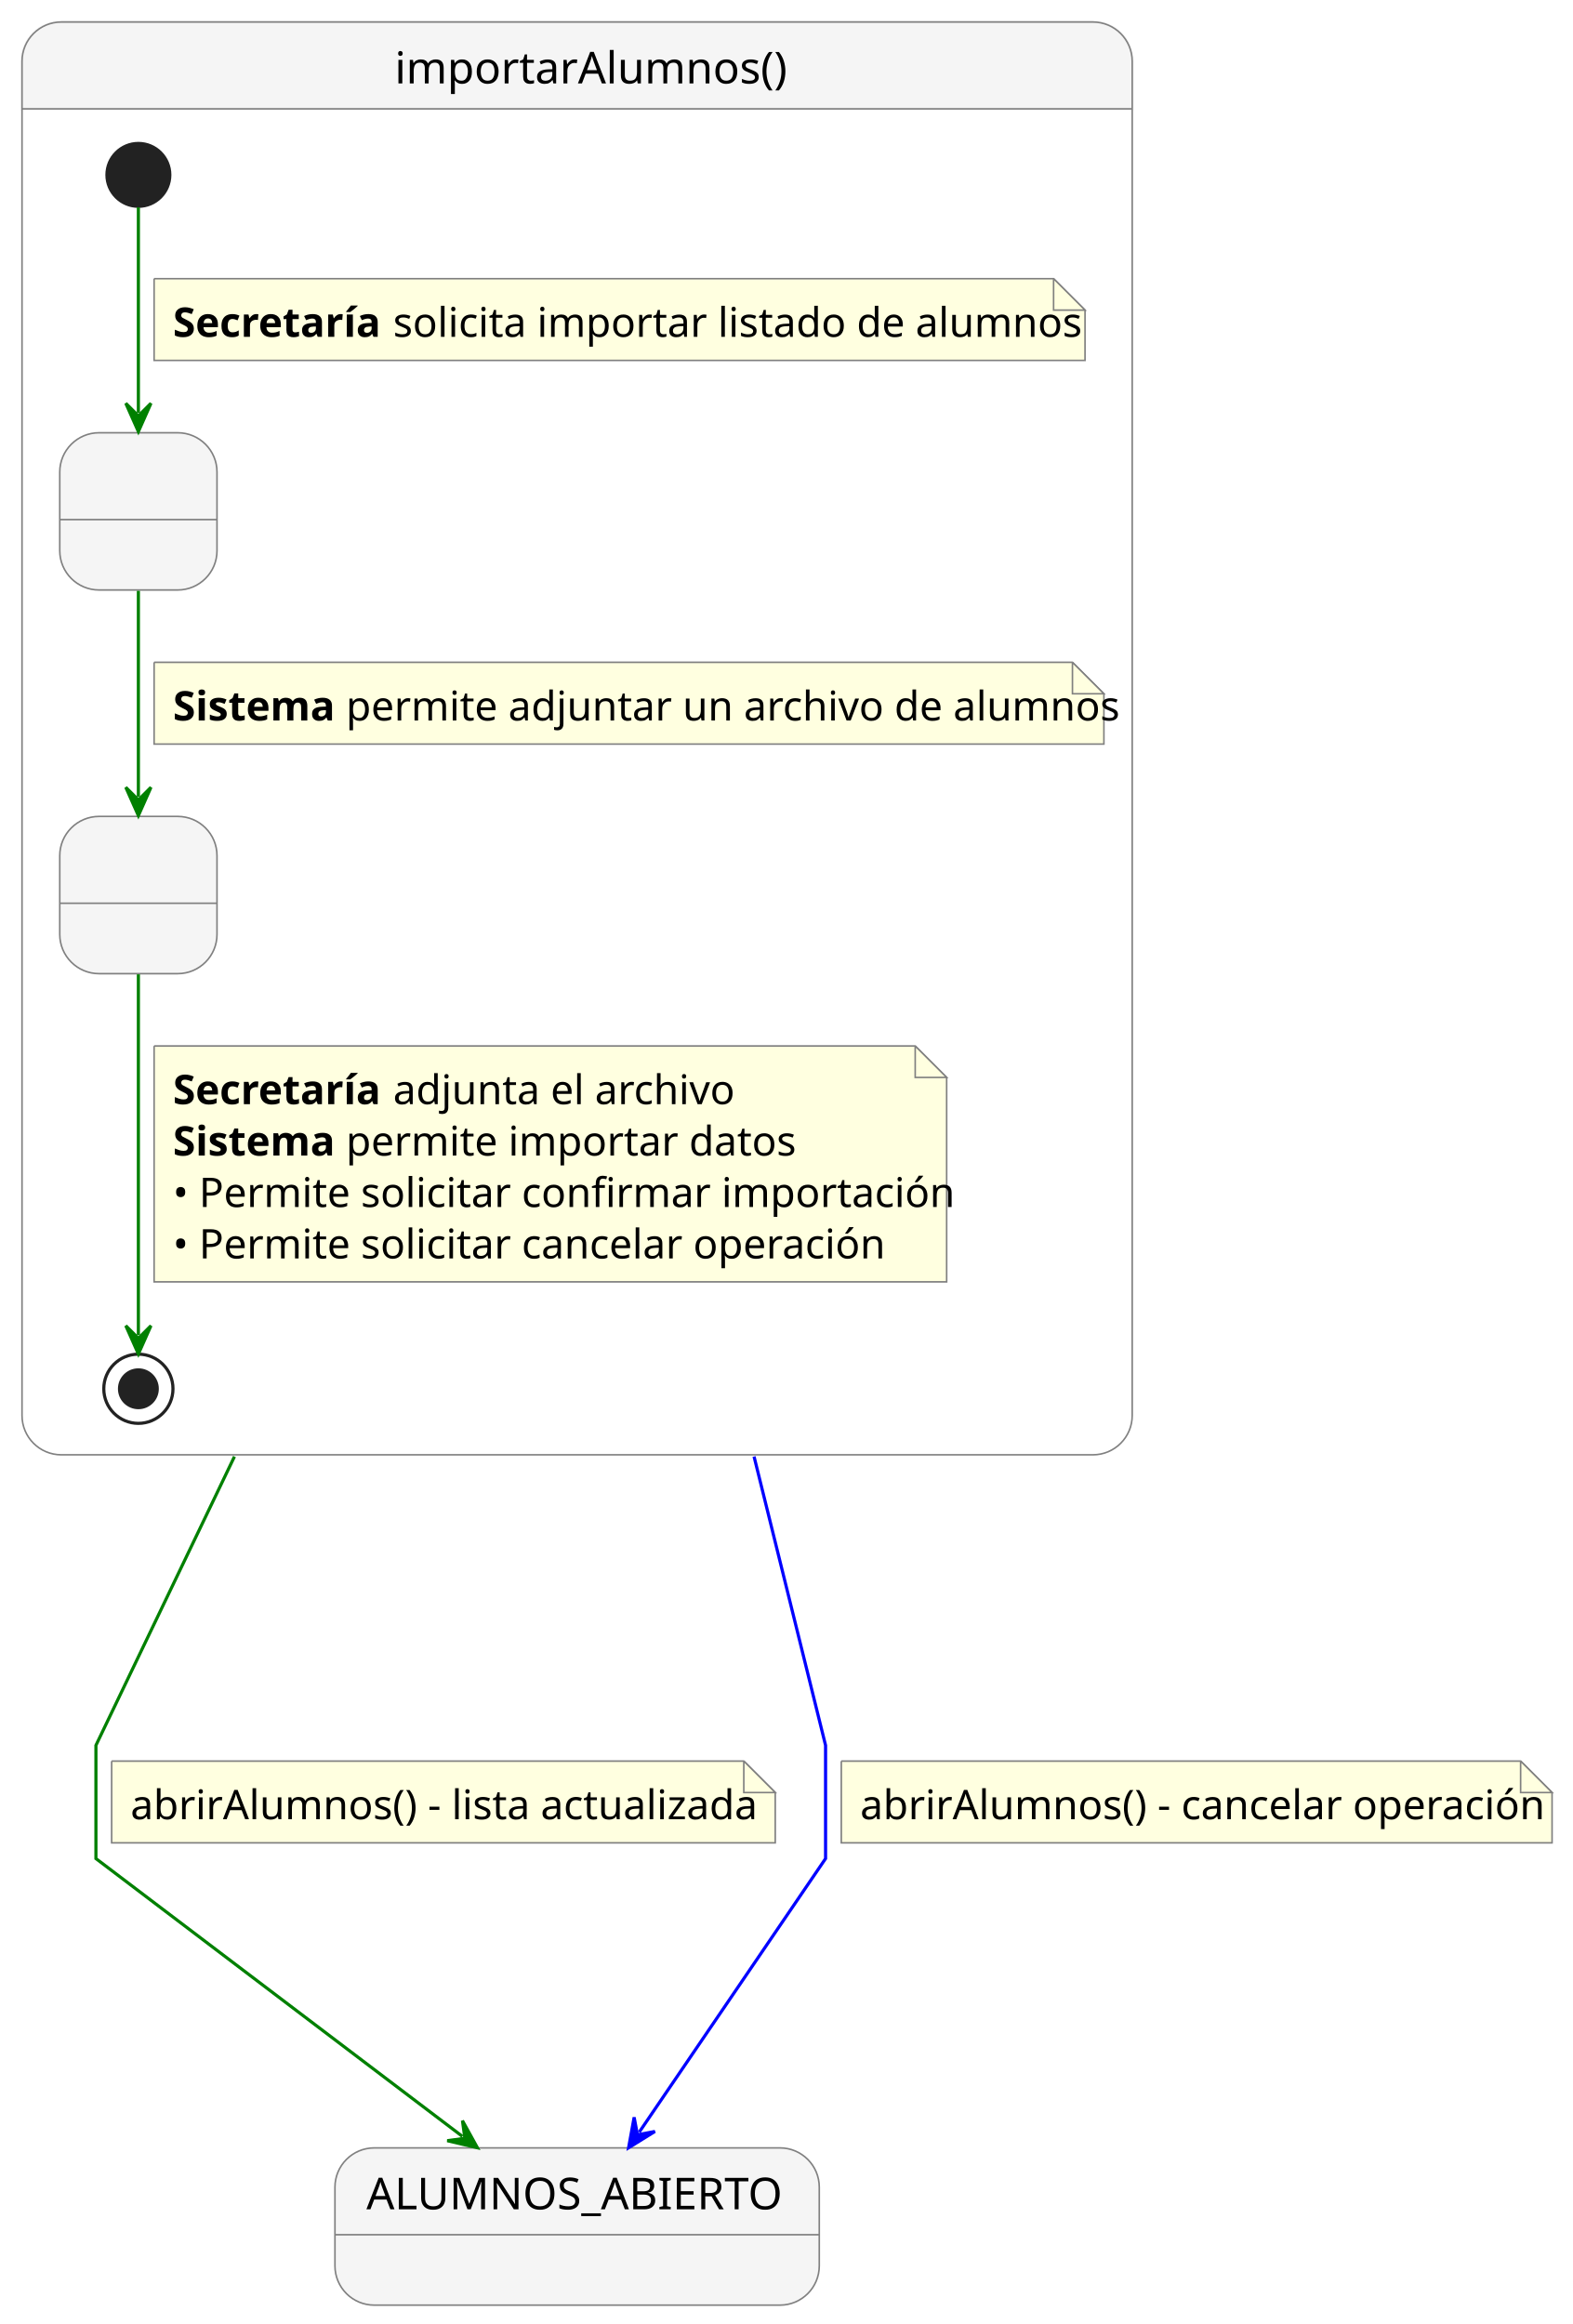
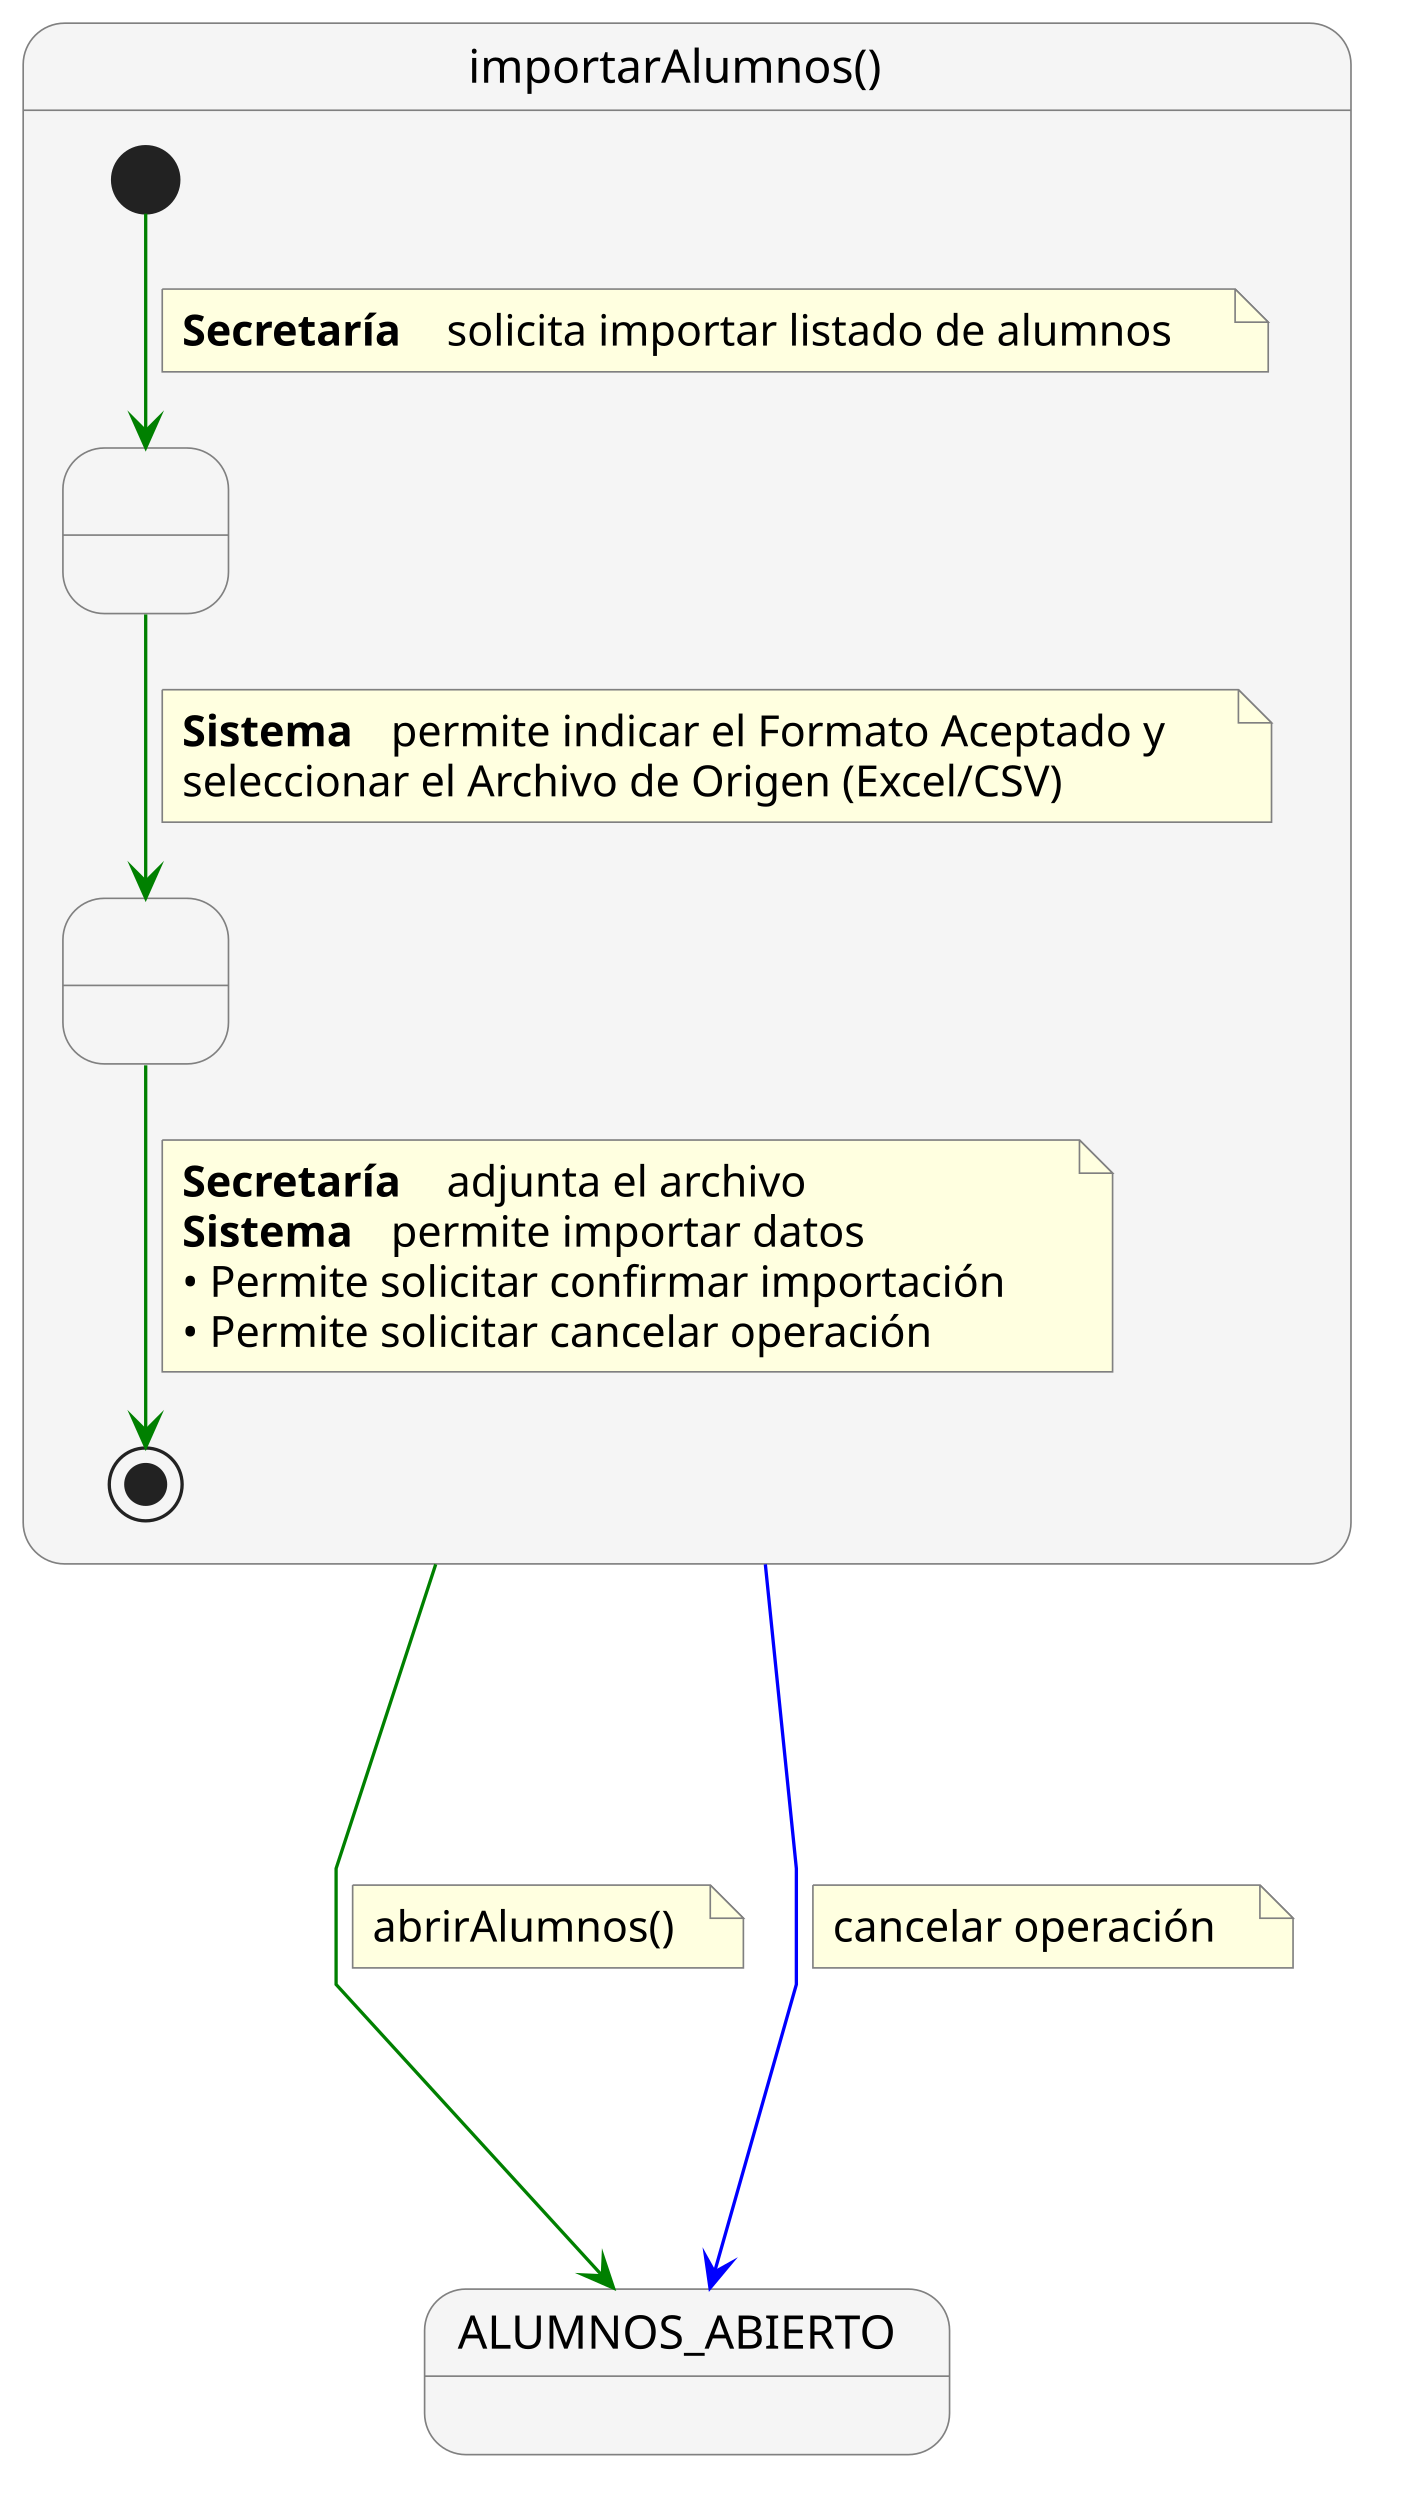
- <svg xmlns="http://www.w3.org/2000/svg" contentStyleType="text/css" height="739px" preserveAspectRatio="none" style="width:500px;height:739px;background:#FFFFFF;" version="1.1" viewBox="0 0 500 739" width="500px" zoomAndPan="magnify">
+ <svg xmlns="http://www.w3.org/2000/svg" version="1.1" data-diagram-type="STATE" style="width:423px;height:755px;background:#FFFFFF;" width="423px" height="755px" viewBox="0 0 423 755" zoomAndPan="magnify" preserveAspectRatio="none" contentStyleType="text/css">
  <defs />
-   <g>
-     <path d="M19.5,7 L347.5,7 A12.5,12.5 0 0 1 360,19.5 L360,34.609 L7,34.609 L7,19.5 A12.5,12.5 0 0 1 19.5,7 " fill="#F5F5F5" style="stroke:#F5F5F5;stroke-width:1.0;" />
-     <rect fill="none" height="455.609" rx="12.5" ry="12.5" style="stroke:#808080;stroke-width:0.5;" width="353" x="7" y="7" />
-     <line style="stroke:#808080;stroke-width:0.5;" x1="7" x2="360" y1="34.609" y2="34.609" />
-     <text fill="#000000" font-family="sans-serif" font-size="14" lengthAdjust="spacing" textLength="116" x="125.5" y="26.533">importarAlumnos()</text>
-     <g id="importarAlumnos.Paso1">
-       <rect fill="#F5F5F5" height="50" rx="12.5" ry="12.5" style="stroke:#808080;stroke-width:0.5;" width="50" x="19" y="137.609" />
-       <line style="stroke:#808080;stroke-width:0.5;" x1="19" x2="69" y1="165.219" y2="165.219" />
-       <text fill="#000000" font-family="sans-serif" font-size="14" lengthAdjust="spacing" textLength="4" x="42" y="157.143"> </text>
+   <g font-family="sans-serif" lengthAdjust="spacing">
+     <g class="entity" data-qualified-name="importarAlumnos" id="ent0001" data-source-line="9">
+       <path d="M19.5,7 L395.5,7 A12.5,12.5 0 0 1 408,19.5 L408,33.297 L7,33.297 L7,19.5 A12.5,12.5 0 0 1 19.5,7" fill="#F5F5F5" />
+       <path d="M7,33.297 L408,33.297 L408,459.797 A12.5,12.5 0 0 1 395.5,472.297 L19.5,472.297 A12.5,12.5 0 0 1 7,459.797 L7,33.297" fill="#F5F5F5" />
+       <rect x="7" y="7" width="401" height="465.297" fill="none" style="stroke:#808080;stroke-width:0.5;" rx="12.5" ry="12.5" />
+       <line x1="7" y1="33.297" x2="408" y2="33.297" style="stroke:#808080;stroke-width:0.5;" />
+       <text x="141.403" y="24.995" fill="#000" font-size="14" textLength="132.193">importarAlumnos()</text>
+       <g class="entity" data-qualified-name="importarAlumnos.Paso1" id="ent0002" data-source-line="11">
+         <rect x="19" y="135.297" width="50" height="50" fill="#F5F5F5" style="stroke:#808080;stroke-width:0.5;" rx="12.5" ry="12.5" />
+         <line x1="19" y1="161.594" x2="69" y2="161.594" style="stroke:#808080;stroke-width:0.5;" />
+         <text x="41.775" y="153.292" fill="#000" font-size="14"> </text>
+       </g>
+       <g class="entity" data-qualified-name="importarAlumnos.Paso2" id="ent0003" data-source-line="12">
+         <rect x="19" y="271.297" width="50" height="50" fill="#F5F5F5" style="stroke:#808080;stroke-width:0.5;" rx="12.5" ry="12.5" />
+         <line x1="19" y1="297.594" x2="69" y2="297.594" style="stroke:#808080;stroke-width:0.5;" />
+         <text x="41.775" y="289.292" fill="#000" font-size="14"> </text>
+       </g>
+       <g class="start_entity" data-qualified-name="importarAlumnos..start.importarAlumnos" id="ent0005" data-source-line="14">
+         <ellipse cx="44" cy="54.297" rx="10" ry="10" fill="#222" style="stroke:#222;stroke-width:1;" />
+       </g>
+       <g class="end_entity" data-qualified-name="importarAlumnos..end.importarAlumnos" id="ent0008" data-source-line="25">
+         <ellipse cx="44" cy="448.297" rx="11" ry="11" fill="none" style="stroke:#222;stroke-width:1;" />
+         <ellipse cx="44" cy="448.297" rx="6" ry="6" fill="#222" style="stroke:#222;stroke-width:1;" />
+       </g>
+       <g class="link" data-entity-1="ent0005" data-entity-2="ent0002" id="lnk6" data-source-line="14" data-link-type="dependency">
+         <path d="M44,64.527 C44,80.237 44,107.657 44,130.167" style="stroke:#008000;stroke-width:1;" fill="none" id="*start*importarAlumnos-to-Paso1" />
+         <polygon points="44,135.167,48,126.167,44,130.167,40,126.167,44,135.167" fill="#008000" style="stroke:#008000;stroke-width:1;stroke-linejoin:miter;stroke-miterlimit:10;" />
+         <path d="M49,87.297 L49,112.297 L383,112.297 L383,97.297 L373,87.297 L49,87.297" style="stroke:#808080;stroke-width:0.5;" fill="#FFFFE0" />
+         <path d="M373,87.297 L373,97.297 L383,97.297 L373,87.297" style="stroke:#808080;stroke-width:0.5;" fill="#FFFFE0" />
+         <text x="55" y="104.364" fill="#000" font-size="13" textLength="75.74" font-weight="700">Secretaría</text>
+         <text x="134.873" y="104.364" fill="#000" font-size="13" textLength="233.499">solicita importar listado de alumnos</text>
+       </g>
+       <g class="link" data-entity-1="ent0002" data-entity-2="ent0003" id="lnk7" data-source-line="19" data-link-type="dependency">
+         <path d="M44,185.567 C44,209.847 44,241.987 44,266.207" style="stroke:#008000;stroke-width:1;" fill="none" id="Paso1-to-Paso2" />
+         <polygon points="44,271.207,48,262.207,44,266.207,40,262.207,44,271.207" fill="#008000" style="stroke:#008000;stroke-width:1;stroke-linejoin:miter;stroke-miterlimit:10;" />
+         <path d="M49,208.297 L49,248.297 L384,248.297 L384,218.297 L374,208.297 L49,208.297" style="stroke:#808080;stroke-width:0.5;" fill="#FFFFE0" />
+         <path d="M374,208.297 L374,218.297 L384,218.297 L374,208.297" style="stroke:#808080;stroke-width:0.5;" fill="#FFFFE0" />
+         <text x="55" y="225.364" fill="#000" font-size="13" textLength="58.906" font-weight="700">Sistema</text>
+         <text x="118.039" y="225.364" fill="#000" font-size="13" textLength="251.12">permite indicar el Formato Aceptado y</text>
+         <text x="55" y="240.497" fill="#000" font-size="13" textLength="290.285">seleccionar el Archivo de Origen (Excel/CSV)</text>
+       </g>
+       <g class="link" data-entity-1="ent0003" data-entity-2="ent0008" id="lnk9" data-source-line="25" data-link-type="dependency">
+         <path d="M44,321.727 C44,355.107 44,408.477 44,432.017" style="stroke:#008000;stroke-width:1;" fill="none" id="Paso2-to-*end*importarAlumnos" />
+         <polygon points="44,437.017,48,428.017,44,432.017,40,428.017,44,437.017" fill="#008000" style="stroke:#008000;stroke-width:1;stroke-linejoin:miter;stroke-miterlimit:10;" />
+         <path d="M49,344.297 L49,414.297 L336,414.297 L336,354.297 L326,344.297 L49,344.297" style="stroke:#808080;stroke-width:0.5;" fill="#FFFFE0" />
+         <path d="M326,344.297 L326,354.297 L336,354.297 L326,344.297" style="stroke:#808080;stroke-width:0.5;" fill="#FFFFE0" />
+         <text x="55" y="361.364" fill="#000" font-size="13" textLength="75.74" font-weight="700">Secretaría</text>
+         <text x="134.873" y="361.364" fill="#000" font-size="13" textLength="117.203">adjunta el archivo</text>
+         <text x="55" y="376.497" fill="#000" font-size="13" textLength="58.906" font-weight="700">Sistema</text>
+         <text x="118.039" y="376.497" fill="#000" font-size="13" textLength="151.506">permite importar datos</text>
+         <text x="55" y="391.629" fill="#000" font-size="13" textLength="266.557">• Permite solicitar confirmar importación</text>
+         <text x="55" y="406.762" fill="#000" font-size="13" textLength="245.756">• Permite solicitar cancelar operación</text>
+       </g>
    </g>
-     <g id="importarAlumnos.Paso2">
-       <rect fill="#F5F5F5" height="50" rx="12.5" ry="12.5" style="stroke:#808080;stroke-width:0.5;" width="50" x="19" y="259.609" />
-       <line style="stroke:#808080;stroke-width:0.5;" x1="19" x2="69" y1="287.219" y2="287.219" />
-       <text fill="#000000" font-family="sans-serif" font-size="14" lengthAdjust="spacing" textLength="4" x="42" y="279.143"> </text>
+     <g class="entity" data-qualified-name="ALUMNOS_ABIERTO" id="ent0004" data-source-line="34">
+       <rect x="128.23" y="691.3" width="158.537" height="50" fill="#F5F5F5" style="stroke:#808080;stroke-width:0.5;" rx="12.5" ry="12.5" />
+       <line x1="128.23" y1="717.597" x2="286.767" y2="717.597" style="stroke:#808080;stroke-width:0.5;" />
+       <text x="138.23" y="709.295" fill="#000" font-size="14" textLength="138.537">ALUMNOS_ABIERTO</text>
    </g>
-     <ellipse cx="44" cy="55.609" fill="#222222" rx="10" ry="10" style="stroke:#222222;stroke-width:1.0;" />
-     <ellipse cx="44" cy="441.609" fill="none" rx="11" ry="11" style="stroke:#222222;stroke-width:1.0;" />
-     <ellipse cx="44" cy="441.609" fill="#222222" rx="6" ry="6" style="stroke:#222222;stroke-width:1.0;" />
-     <g id="link_*start*importarAlumnos_Paso1">
-       <path d="M44,65.929 C44,81.789 44,108.519 44,131.249 " fill="none" id="*start*importarAlumnos-to-Paso1" style="stroke:#008000;stroke-width:1.0;" />
-       <polygon fill="#008000" points="44,137.249,48,128.249,44,132.249,40,128.249,44,137.249" style="stroke:#008000;stroke-width:1.0;" />
-       <path d="M49,88.609 L49,114.609 L345,114.609 L345,98.609 L335,88.609 L49,88.609 " fill="#FFFFE0" style="stroke:#808080;stroke-width:0.5;" />
-       <path d="M335,88.609 L335,98.609 L345,98.609 L335,88.609 " fill="#FFFFE0" style="stroke:#808080;stroke-width:0.5;" />
-       <text fill="#000000" font-family="sans-serif" font-size="13" font-weight="bold" lengthAdjust="spacing" textLength="66" x="55" y="107.105">Secretaría</text>
-       <text fill="#000000" font-family="sans-serif" font-size="13" lengthAdjust="spacing" textLength="205" x="125" y="107.105">solicita importar listado de alumnos</text>
+     <g class="link" data-entity-1="ent0001" data-entity-2="ent0004" id="lnk10" data-source-line="36" data-link-type="dependency">
+       <path d="M131.59,472.42 C114.6,524.3 101.5,564.3 101.5,564.3 C101.5,564.3 101.5,599.3 101.5,599.3 C101.5,599.3 150.827,653.279 181.907,687.289" style="stroke:#008000;stroke-width:1;" fill="none" id="importarAlumnos-to-ALUMNOS_ABIERTO" />
+       <polygon points="185.28,690.98,182.161,681.638,181.907,687.289,176.256,687.035,185.28,690.98" fill="#008000" style="stroke:#008000;stroke-width:1;stroke-linejoin:miter;stroke-miterlimit:10;" />
+       <path d="M106.5,569.3 L106.5,594.3 L224.5,594.3 L224.5,579.3 L214.5,569.3 L106.5,569.3" style="stroke:#808080;stroke-width:0.5;" fill="#FFFFE0" />
+       <path d="M214.5,569.3 L214.5,579.3 L224.5,579.3 L214.5,569.3" style="stroke:#808080;stroke-width:0.5;" fill="#FFFFE0" />
+       <text x="112.5" y="586.367" fill="#000" font-size="13" textLength="97.037">abrirAlumnos()</text>
    </g>
-     <g id="link_Paso1_Paso2">
-       <path d="M44,187.889 C44,208.709 44,232.549 44,253.359 " fill="none" id="Paso1-to-Paso2" style="stroke:#008000;stroke-width:1.0;" />
-       <polygon fill="#008000" points="44,259.359,48,250.359,44,254.359,40,250.359,44,259.359" style="stroke:#008000;stroke-width:1.0;" />
-       <path d="M49,210.609 L49,236.609 L351,236.609 L351,220.609 L341,210.609 L49,210.609 " fill="#FFFFE0" style="stroke:#808080;stroke-width:0.5;" />
-       <path d="M341,210.609 L341,220.609 L351,220.609 L341,210.609 " fill="#FFFFE0" style="stroke:#808080;stroke-width:0.5;" />
-       <text fill="#000000" font-family="sans-serif" font-size="13" font-weight="bold" lengthAdjust="spacing" textLength="51" x="55" y="229.105">Sistema</text>
-       <text fill="#000000" font-family="sans-serif" font-size="13" lengthAdjust="spacing" textLength="226" x="110" y="229.105">permite adjuntar un archivo de alumnos</text>
-     </g>
-     <g id="link_Paso2_*end*importarAlumnos">
-       <path d="M44,309.829 C44,344.399 44,400.379 44,424.559 " fill="none" id="Paso2-to-*end*importarAlumnos" style="stroke:#008000;stroke-width:1.0;" />
-       <polygon fill="#008000" points="44,430.559,48,421.559,44,425.559,40,421.559,44,430.559" style="stroke:#008000;stroke-width:1.0;" />
-       <path d="M49,332.609 L49,407.609 L301,407.609 L301,342.609 L291,332.609 L49,332.609 " fill="#FFFFE0" style="stroke:#808080;stroke-width:0.5;" />
-       <path d="M291,332.609 L291,342.609 L301,342.609 L291,332.609 " fill="#FFFFE0" style="stroke:#808080;stroke-width:0.5;" />
-       <text fill="#000000" font-family="sans-serif" font-size="13" font-weight="bold" lengthAdjust="spacing" textLength="66" x="55" y="351.104">Secretaría</text>
-       <text fill="#000000" font-family="sans-serif" font-size="13" lengthAdjust="spacing" textLength="100" x="125" y="351.104">adjunta el archivo</text>
-       <text fill="#000000" font-family="sans-serif" font-size="13" font-weight="bold" lengthAdjust="spacing" textLength="51" x="55" y="367.456">Sistema</text>
-       <text fill="#000000" font-family="sans-serif" font-size="13" lengthAdjust="spacing" textLength="130" x="110" y="367.456">permite importar datos</text>
-       <text fill="#000000" font-family="sans-serif" font-size="13" lengthAdjust="spacing" textLength="231" x="55" y="383.808">• Permite solicitar confirmar importación</text>
-       <text fill="#000000" font-family="sans-serif" font-size="13" lengthAdjust="spacing" textLength="216" x="55" y="400.159">• Permite solicitar cancelar operación</text>
-     </g>
-     <g id="ALUMNOS_ABIERTO">
-       <rect fill="#F5F5F5" height="50" rx="12.5" ry="12.5" style="stroke:#808080;stroke-width:0.5;" width="154" x="106.5" y="683" />
-       <line style="stroke:#808080;stroke-width:0.5;" x1="106.5" x2="260.5" y1="710.609" y2="710.609" />
-       <text fill="#000000" font-family="sans-serif" font-size="14" lengthAdjust="spacing" textLength="134" x="116.5" y="702.533">ALUMNOS_ABIERTO</text>
-     </g>
-     <g id="link_importarAlumnos_ALUMNOS_ABIERTO">
-       <path d="M74.55,463.16 C49.73,514.91 30.5,555 30.5,555 C30.5,555 30.5,591 30.5,591 C30.5,591 102.198,645.366 147.018,679.336 " fill="none" id="importarAlumnos-to-ALUMNOS_ABIERTO" style="stroke:#008000;stroke-width:1.0;" />
-       <polygon fill="#008000" points="151.8,682.96,147.043,674.336,147.815,679.94,142.211,680.712,151.8,682.96" style="stroke:#008000;stroke-width:1.0;" />
-       <path d="M35.5,560 L35.5,586 L246.5,586 L246.5,570 L236.5,560 L35.5,560 " fill="#FFFFE0" style="stroke:#808080;stroke-width:0.5;" />
-       <path d="M236.5,560 L236.5,570 L246.5,570 L236.5,560 " fill="#FFFFE0" style="stroke:#808080;stroke-width:0.5;" />
-       <text fill="#000000" font-family="sans-serif" font-size="13" lengthAdjust="spacing" textLength="190" x="41.5" y="578.495">abrirAlumnos() - lista actualizada</text>
-     </g>
-     <g id="link_importarAlumnos_ALUMNOS_ABIERTO">
-       <path d="M239.76,463.16 C252.57,514.91 262.5,555 262.5,555 C262.5,555 262.5,591 262.5,591 C262.5,591 226.388,644.031 203.248,678.001 " fill="none" id="importarAlumnos-to-ALUMNOS_ABIERTO-1" style="stroke:#0000FF;stroke-width:1.0;" />
-       <polygon fill="#0000FF" points="199.87,682.96,208.243,677.774,202.685,678.828,201.631,673.27,199.87,682.96" style="stroke:#0000FF;stroke-width:1.0;" />
-       <path d="M267.5,560 L267.5,586 L493.5,586 L493.5,570 L483.5,560 L267.5,560 " fill="#FFFFE0" style="stroke:#808080;stroke-width:0.5;" />
-       <path d="M483.5,560 L483.5,570 L493.5,570 L483.5,560 " fill="#FFFFE0" style="stroke:#808080;stroke-width:0.5;" />
-       <text fill="#000000" font-family="sans-serif" font-size="13" lengthAdjust="spacing" textLength="205" x="273.5" y="578.495">abrirAlumnos() - cancelar operación</text>
+     <g class="link" data-entity-1="ent0001" data-entity-2="ent0004" id="lnk11" data-source-line="41" data-link-type="dependency">
+       <path d="M231.13,472.42 C236.42,524.3 240.5,564.3 240.5,564.3 C240.5,564.3 240.5,599.3 240.5,599.3 C240.5,599.3 225.457,652.161 215.787,686.171" style="stroke:#00F;stroke-width:1;" fill="none" id="importarAlumnos-to-ALUMNOS_ABIERTO-1" />
+       <polygon points="214.42,690.98,220.729,683.417,215.787,686.171,213.034,681.229,214.42,690.98" fill="#00F" style="stroke:#00F;stroke-width:1;stroke-linejoin:miter;stroke-miterlimit:10;" />
+       <path d="M245.5,569.3 L245.5,594.3 L390.5,594.3 L390.5,579.3 L380.5,569.3 L245.5,569.3" style="stroke:#808080;stroke-width:0.5;" fill="#FFFFE0" />
+       <path d="M380.5,569.3 L380.5,579.3 L390.5,579.3 L380.5,569.3" style="stroke:#808080;stroke-width:0.5;" fill="#FFFFE0" />
+       <text x="251.5" y="586.367" fill="#000" font-size="13" textLength="124.021">cancelar operación</text>
    </g>
  </g>
</svg>
